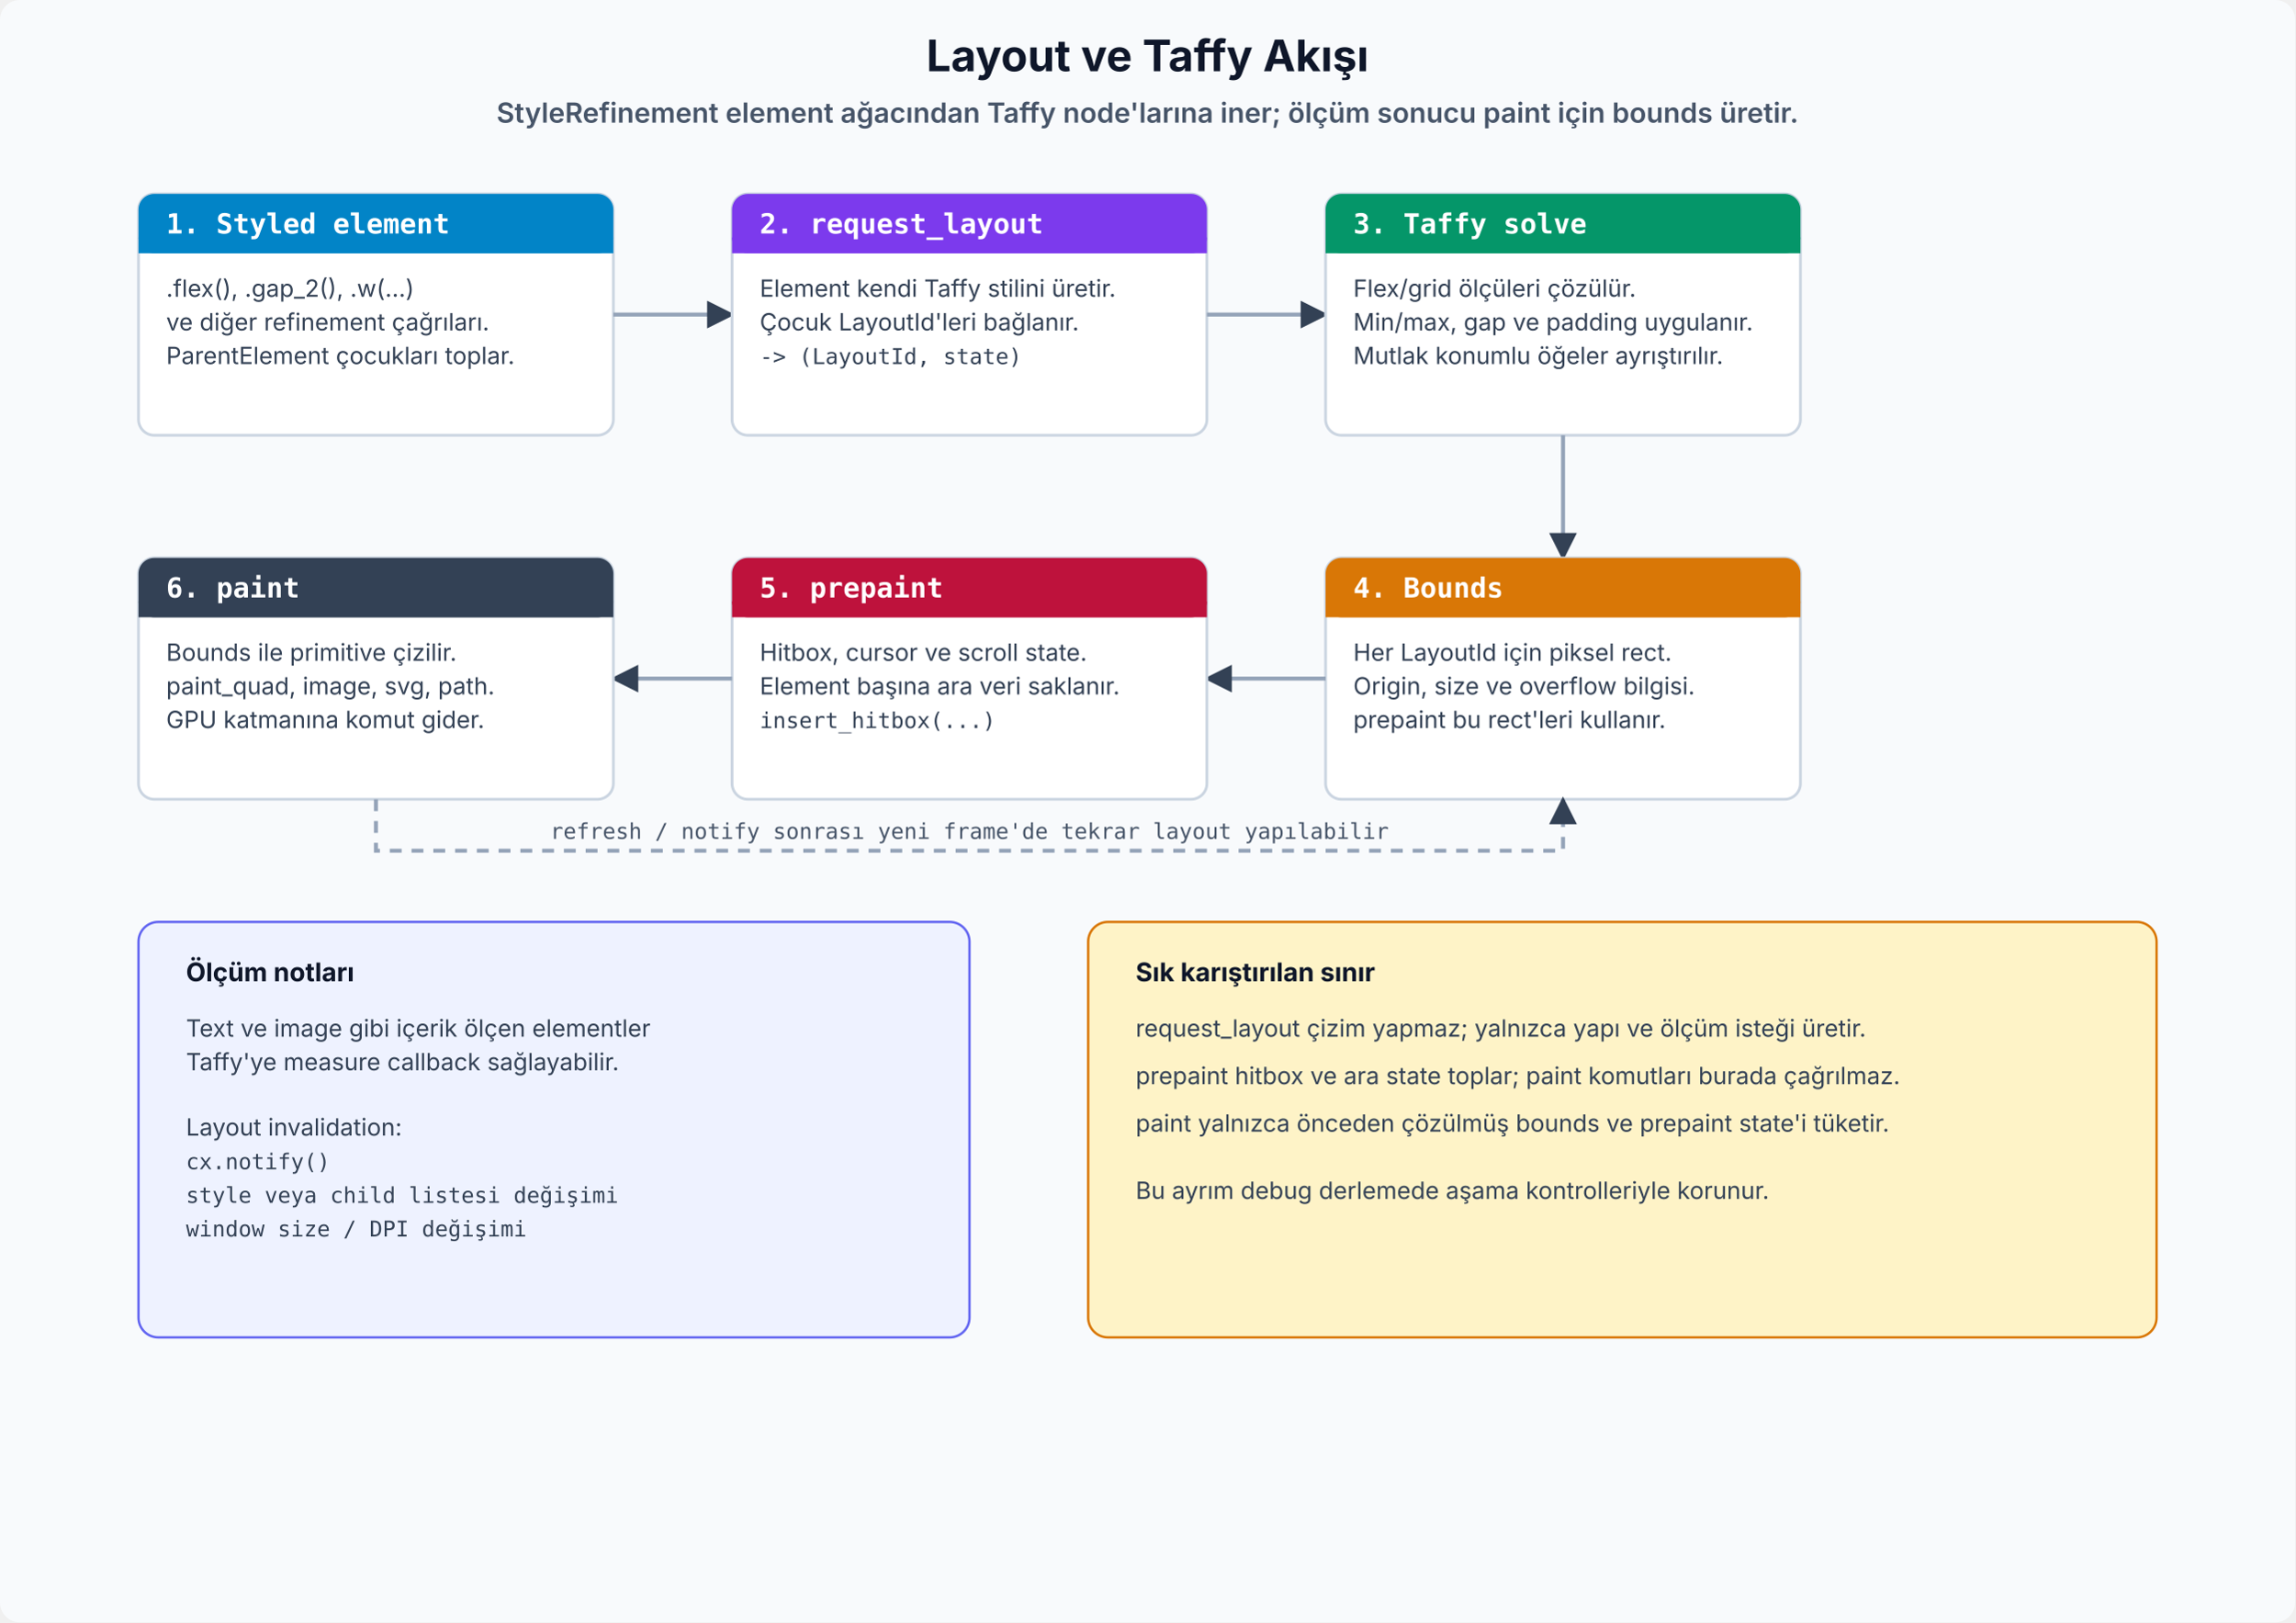
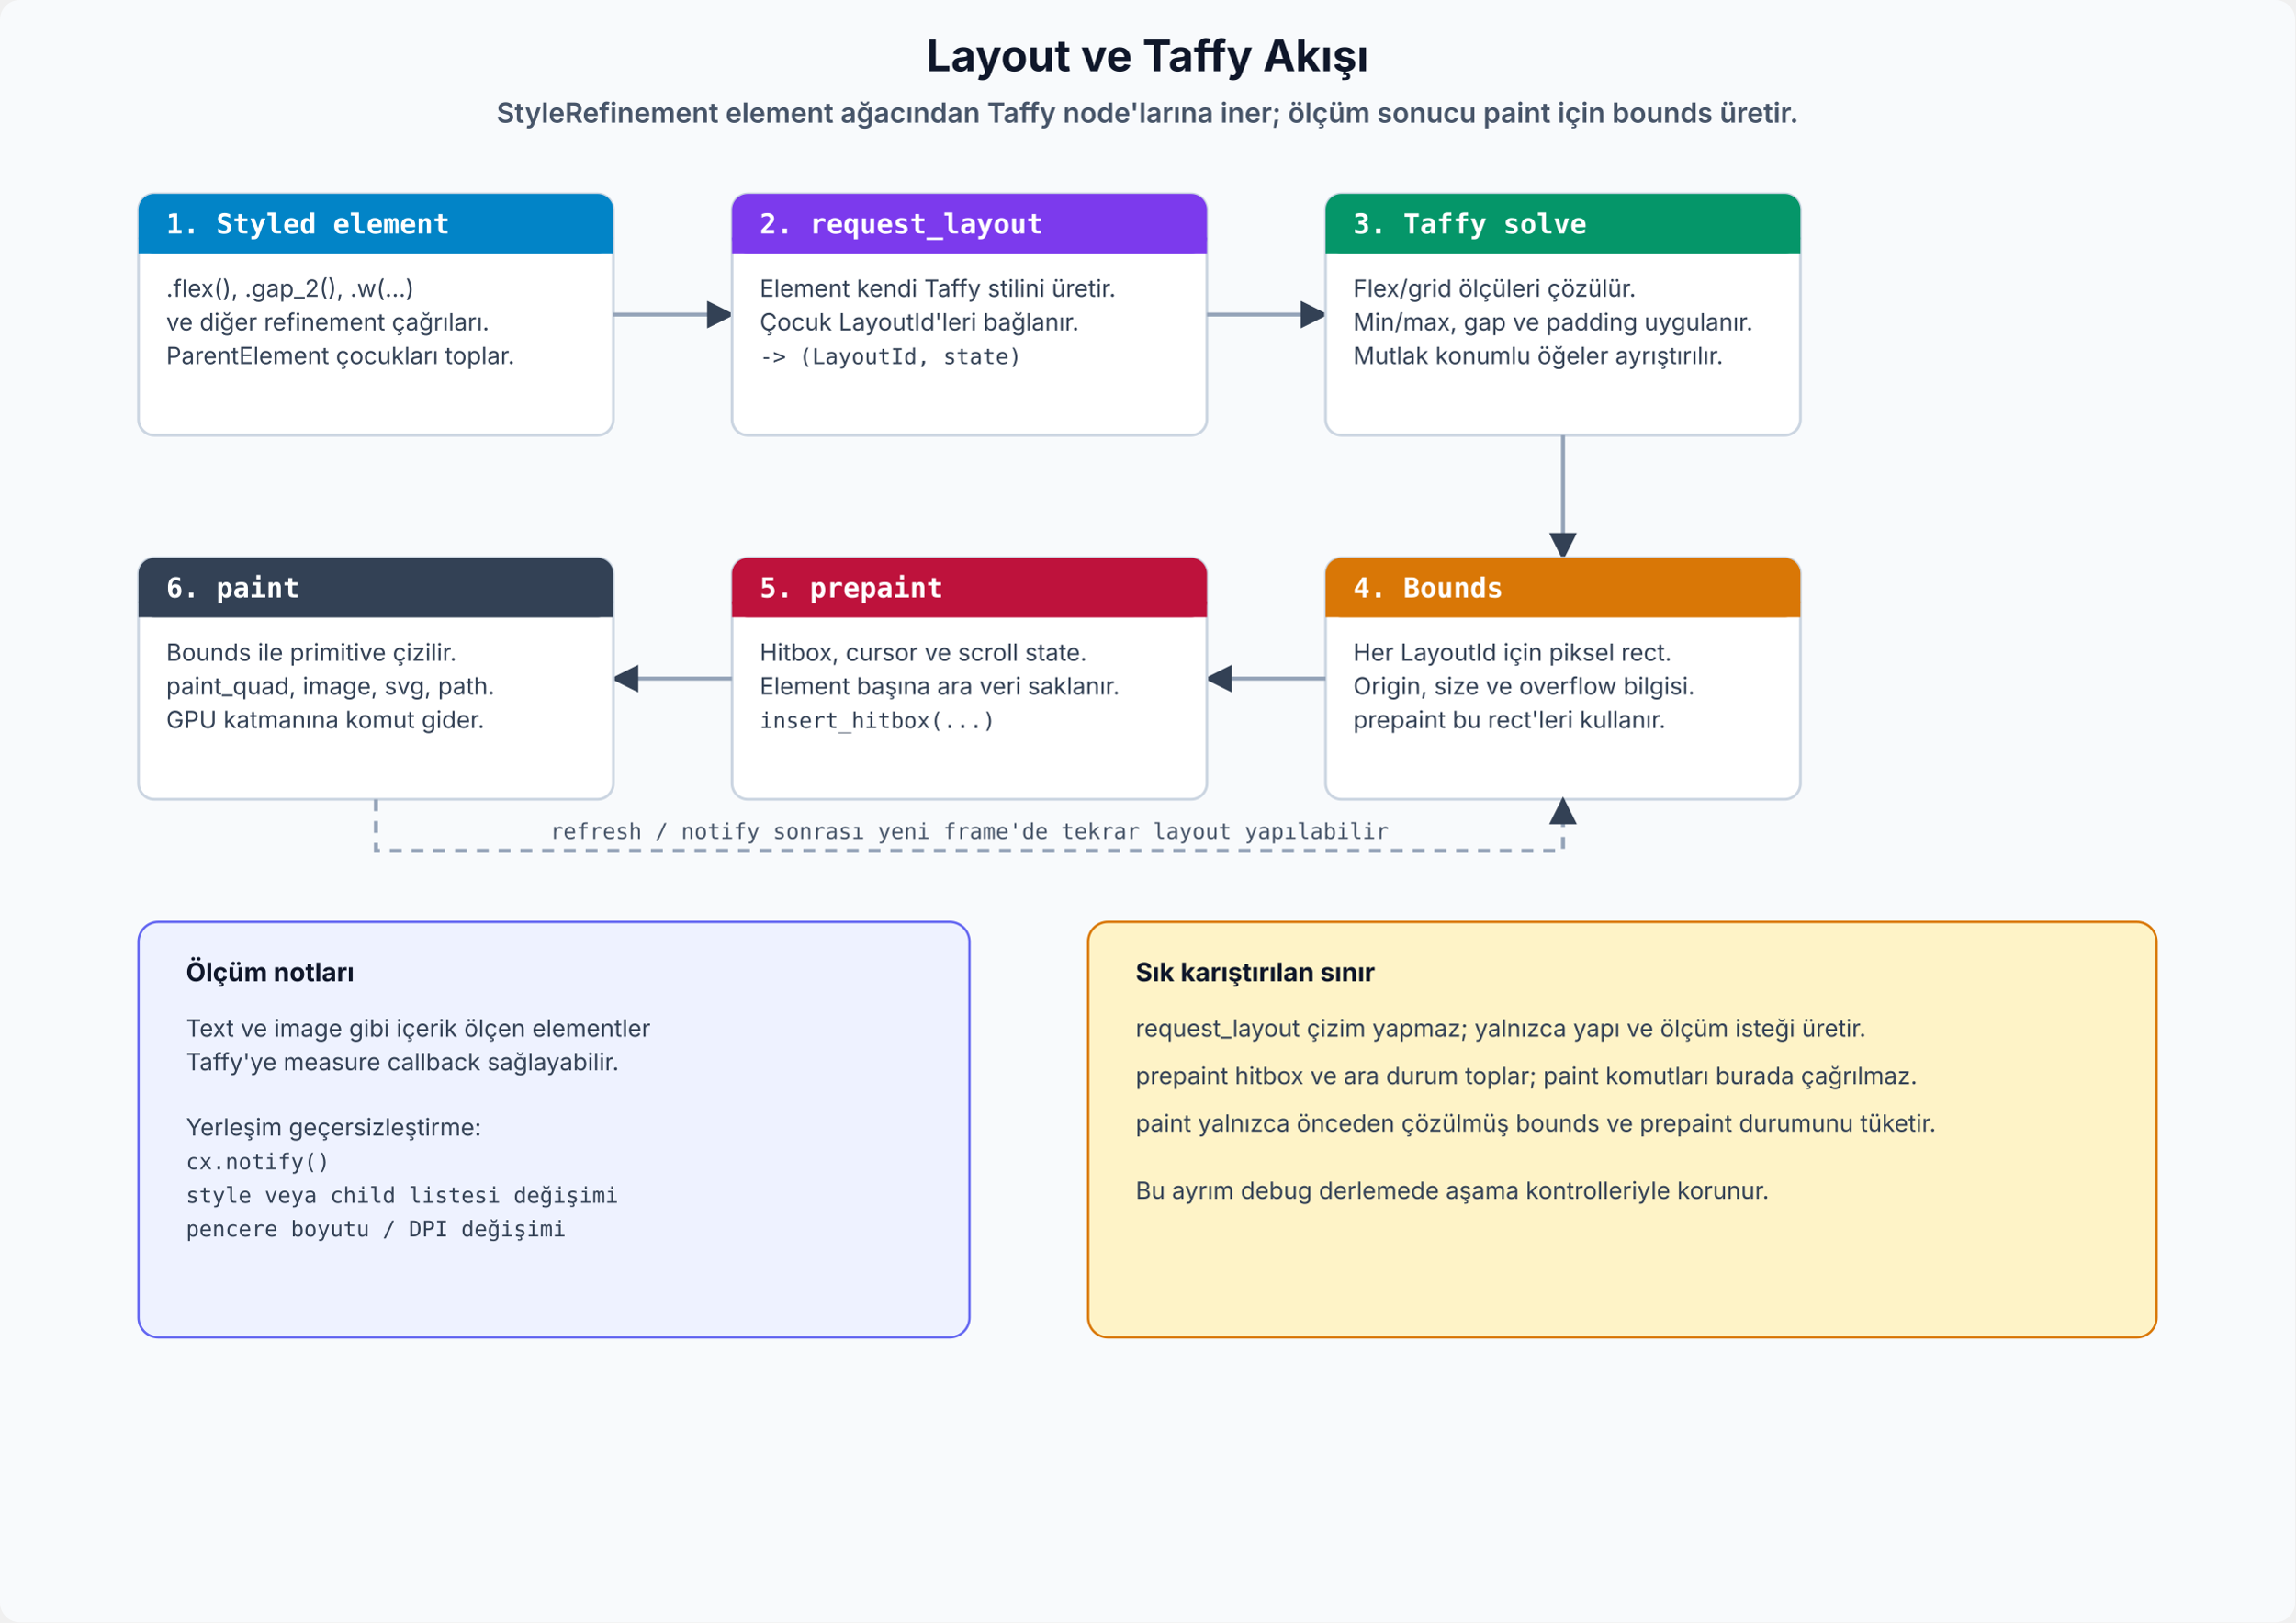
<svg xmlns="http://www.w3.org/2000/svg" viewBox="0 0 1160 820">
  <defs>
    <marker id="arrow" viewBox="0 0 10 10" refX="9" refY="5" markerWidth="7" markerHeight="7" orient="auto-start-reverse">
      <path d="M 0 0 L 10 5 L 0 10 z" fill="#334155" />
    </marker>
    <style>
      .title { font: 700 22px system-ui, -apple-system, "Segoe UI", sans-serif; fill: #0f172a; }
      .subtitle { font: 600 14px system-ui, -apple-system, "Segoe UI", sans-serif; fill: #475569; }
      .cardTitle { font: 700 14px ui-monospace, SFMono-Regular, Menlo, Consolas, monospace; fill: #fff; }
      .label { font: 700 13px system-ui, -apple-system, "Segoe UI", sans-serif; fill: #0f172a; }
      .body { font: 12px system-ui, -apple-system, "Segoe UI", sans-serif; fill: #334155; }
      .small { font: 11px system-ui, -apple-system, "Segoe UI", sans-serif; fill: #475569; }
      .mono { font: 11px ui-monospace, SFMono-Regular, Menlo, Consolas, monospace; fill: #334155; }
      .edge { font: 11px ui-monospace, SFMono-Regular, Menlo, Consolas, monospace; fill: #475569; }
      .card { fill: #fff; stroke: #cbd5e1; stroke-width: 1.4; }
      .arrow { stroke: #334155; stroke-width: 2; fill: none; marker-end: url(#arrow); }
      .arrowSoft { stroke: #94a3b8; stroke-width: 2; fill: none; marker-end: url(#arrow); }
      .arrowDash { stroke: #94a3b8; stroke-width: 2; fill: none; stroke-dasharray: 6 5; marker-end: url(#arrow); }
    </style>
  </defs>
  <rect width="100%" height="100%" rx="10" fill="#f8fafc" />
  <text x="580" y="36" text-anchor="middle" class="title">Layout ve Taffy Akışı</text>
  <text x="580" y="62" text-anchor="middle" class="subtitle">StyleRefinement element ağacından Taffy node'larına iner; ölçüm sonucu paint için bounds üretir.</text>
  <rect x="70" y="98" width="240" height="122" rx="8" class="card" />
  <rect x="70" y="98" width="240" height="30" rx="8" fill="#0284c7" />
  <path d="M 70 120 H 310 V 128 H 70 Z" fill="#0284c7" />
  <text x="84" y="118" class="cardTitle">1. Styled element</text>
  <text x="84" y="150" class="body">.flex(), .gap_2(), .w(...)</text>
  <text x="84" y="167" class="body">ve diğer refinement çağrıları.</text>
  <text x="84" y="184" class="body">ParentElement çocukları toplar.</text>
  <path d="M 310 159 L 370 159" class="arrowSoft" />
  <rect x="370" y="98" width="240" height="122" rx="8" class="card" />
  <rect x="370" y="98" width="240" height="30" rx="8" fill="#7c3aed" />
  <path d="M 370 120 H 610 V 128 H 370 Z" fill="#7c3aed" />
  <text x="384" y="118" class="cardTitle">2. request_layout</text>
  <text x="384" y="150" class="body">Element kendi Taffy stilini üretir.</text>
  <text x="384" y="167" class="body">Çocuk LayoutId'leri bağlanır.</text>
  <text x="384" y="184" class="mono">-&gt; (LayoutId, state)</text>
  <path d="M 610 159 L 670 159" class="arrowSoft" />
  <rect x="670" y="98" width="240" height="122" rx="8" class="card" />
  <rect x="670" y="98" width="240" height="30" rx="8" fill="#059669" />
  <path d="M 670 120 H 910 V 128 H 670 Z" fill="#059669" />
  <text x="684" y="118" class="cardTitle">3. Taffy solve</text>
  <text x="684" y="150" class="body">Flex/grid ölçüleri çözülür.</text>
  <text x="684" y="167" class="body">Min/max, gap ve padding uygulanır.</text>
  <text x="684" y="184" class="body">Mutlak konumlu öğeler ayrıştırılır.</text>
  <path d="M 790 220 L 790 282" class="arrowSoft" />
  <rect x="670" y="282" width="240" height="122" rx="8" class="card" />
  <rect x="670" y="282" width="240" height="30" rx="8" fill="#d97706" />
  <path d="M 670 304 H 910 V 312 H 670 Z" fill="#d97706" />
  <text x="684" y="302" class="cardTitle">4. Bounds</text>
  <text x="684" y="334" class="body">Her LayoutId için piksel rect.</text>
  <text x="684" y="351" class="body">Origin, size ve overflow bilgisi.</text>
  <text x="684" y="368" class="body">prepaint bu rect'leri kullanır.</text>
  <path d="M 670 343 L 610 343" class="arrowSoft" />
  <rect x="370" y="282" width="240" height="122" rx="8" class="card" />
  <rect x="370" y="282" width="240" height="30" rx="8" fill="#be123c" />
  <path d="M 370 304 H 610 V 312 H 370 Z" fill="#be123c" />
  <text x="384" y="302" class="cardTitle">5. prepaint</text>
  <text x="384" y="334" class="body">Hitbox, cursor ve scroll state.</text>
  <text x="384" y="351" class="body">Element başına ara veri saklanır.</text>
  <text x="384" y="368" class="mono">insert_hitbox(...)</text>
  <path d="M 370 343 L 310 343" class="arrowSoft" />
  <rect x="70" y="282" width="240" height="122" rx="8" class="card" />
  <rect x="70" y="282" width="240" height="30" rx="8" fill="#334155" />
  <path d="M 70 304 H 310 V 312 H 70 Z" fill="#334155" />
  <text x="84" y="302" class="cardTitle">6. paint</text>
  <text x="84" y="334" class="body">Bounds ile primitive çizilir.</text>
  <text x="84" y="351" class="body">paint_quad, image, svg, path.</text>
  <text x="84" y="368" class="body">GPU katmanına komut gider.</text>
  <rect x="70" y="466" width="420" height="210" rx="10" fill="#eef2ff" stroke="#6366f1" stroke-width="1.2" />
  <text x="94" y="496" class="label">Ölçüm notları</text>
  <text x="94" y="524" class="body">Text ve image gibi içerik ölçen elementler</text>
  <text x="94" y="541" class="body">Taffy'ye measure callback sağlayabilir.</text>
-   <text x="94" y="574" class="body">Layout invalidation:</text>
+   <text x="94" y="574" class="body">Yerleşim geçersizleştirme:</text>
  <text x="94" y="591" class="mono">cx.notify()</text>
  <text x="94" y="608" class="mono">style veya child listesi değişimi</text>
-   <text x="94" y="625" class="mono">window size / DPI değişimi</text>
+   <text x="94" y="625" class="mono">pencere boyutu / DPI değişimi</text>
  <rect x="550" y="466" width="540" height="210" rx="10" fill="#fef3c7" stroke="#d97706" stroke-width="1.2" />
  <text x="574" y="496" class="label">Sık karıştırılan sınır</text>
  <text x="574" y="524" class="body">request_layout çizim yapmaz; yalnızca yapı ve ölçüm isteği üretir.</text>
-   <text x="574" y="548" class="body">prepaint hitbox ve ara state toplar; paint komutları burada çağrılmaz.</text>
-   <text x="574" y="572" class="body">paint yalnızca önceden çözülmüş bounds ve prepaint state'i tüketir.</text>
+   <text x="574" y="548" class="body">prepaint hitbox ve ara durum toplar; paint komutları burada çağrılmaz.</text>
+   <text x="574" y="572" class="body">paint yalnızca önceden çözülmüş bounds ve prepaint durumunu tüketir.</text>
  <text x="574" y="606" class="body">Bu ayrım debug derlemede aşama kontrolleriyle korunur.</text>
  <path d="M 190 404 L 190 430 L 790 430 L 790 404" class="arrowDash" />
  <text x="490" y="424" text-anchor="middle" class="edge">refresh / notify sonrası yeni frame'de tekrar layout yapılabilir</text>
</svg>
